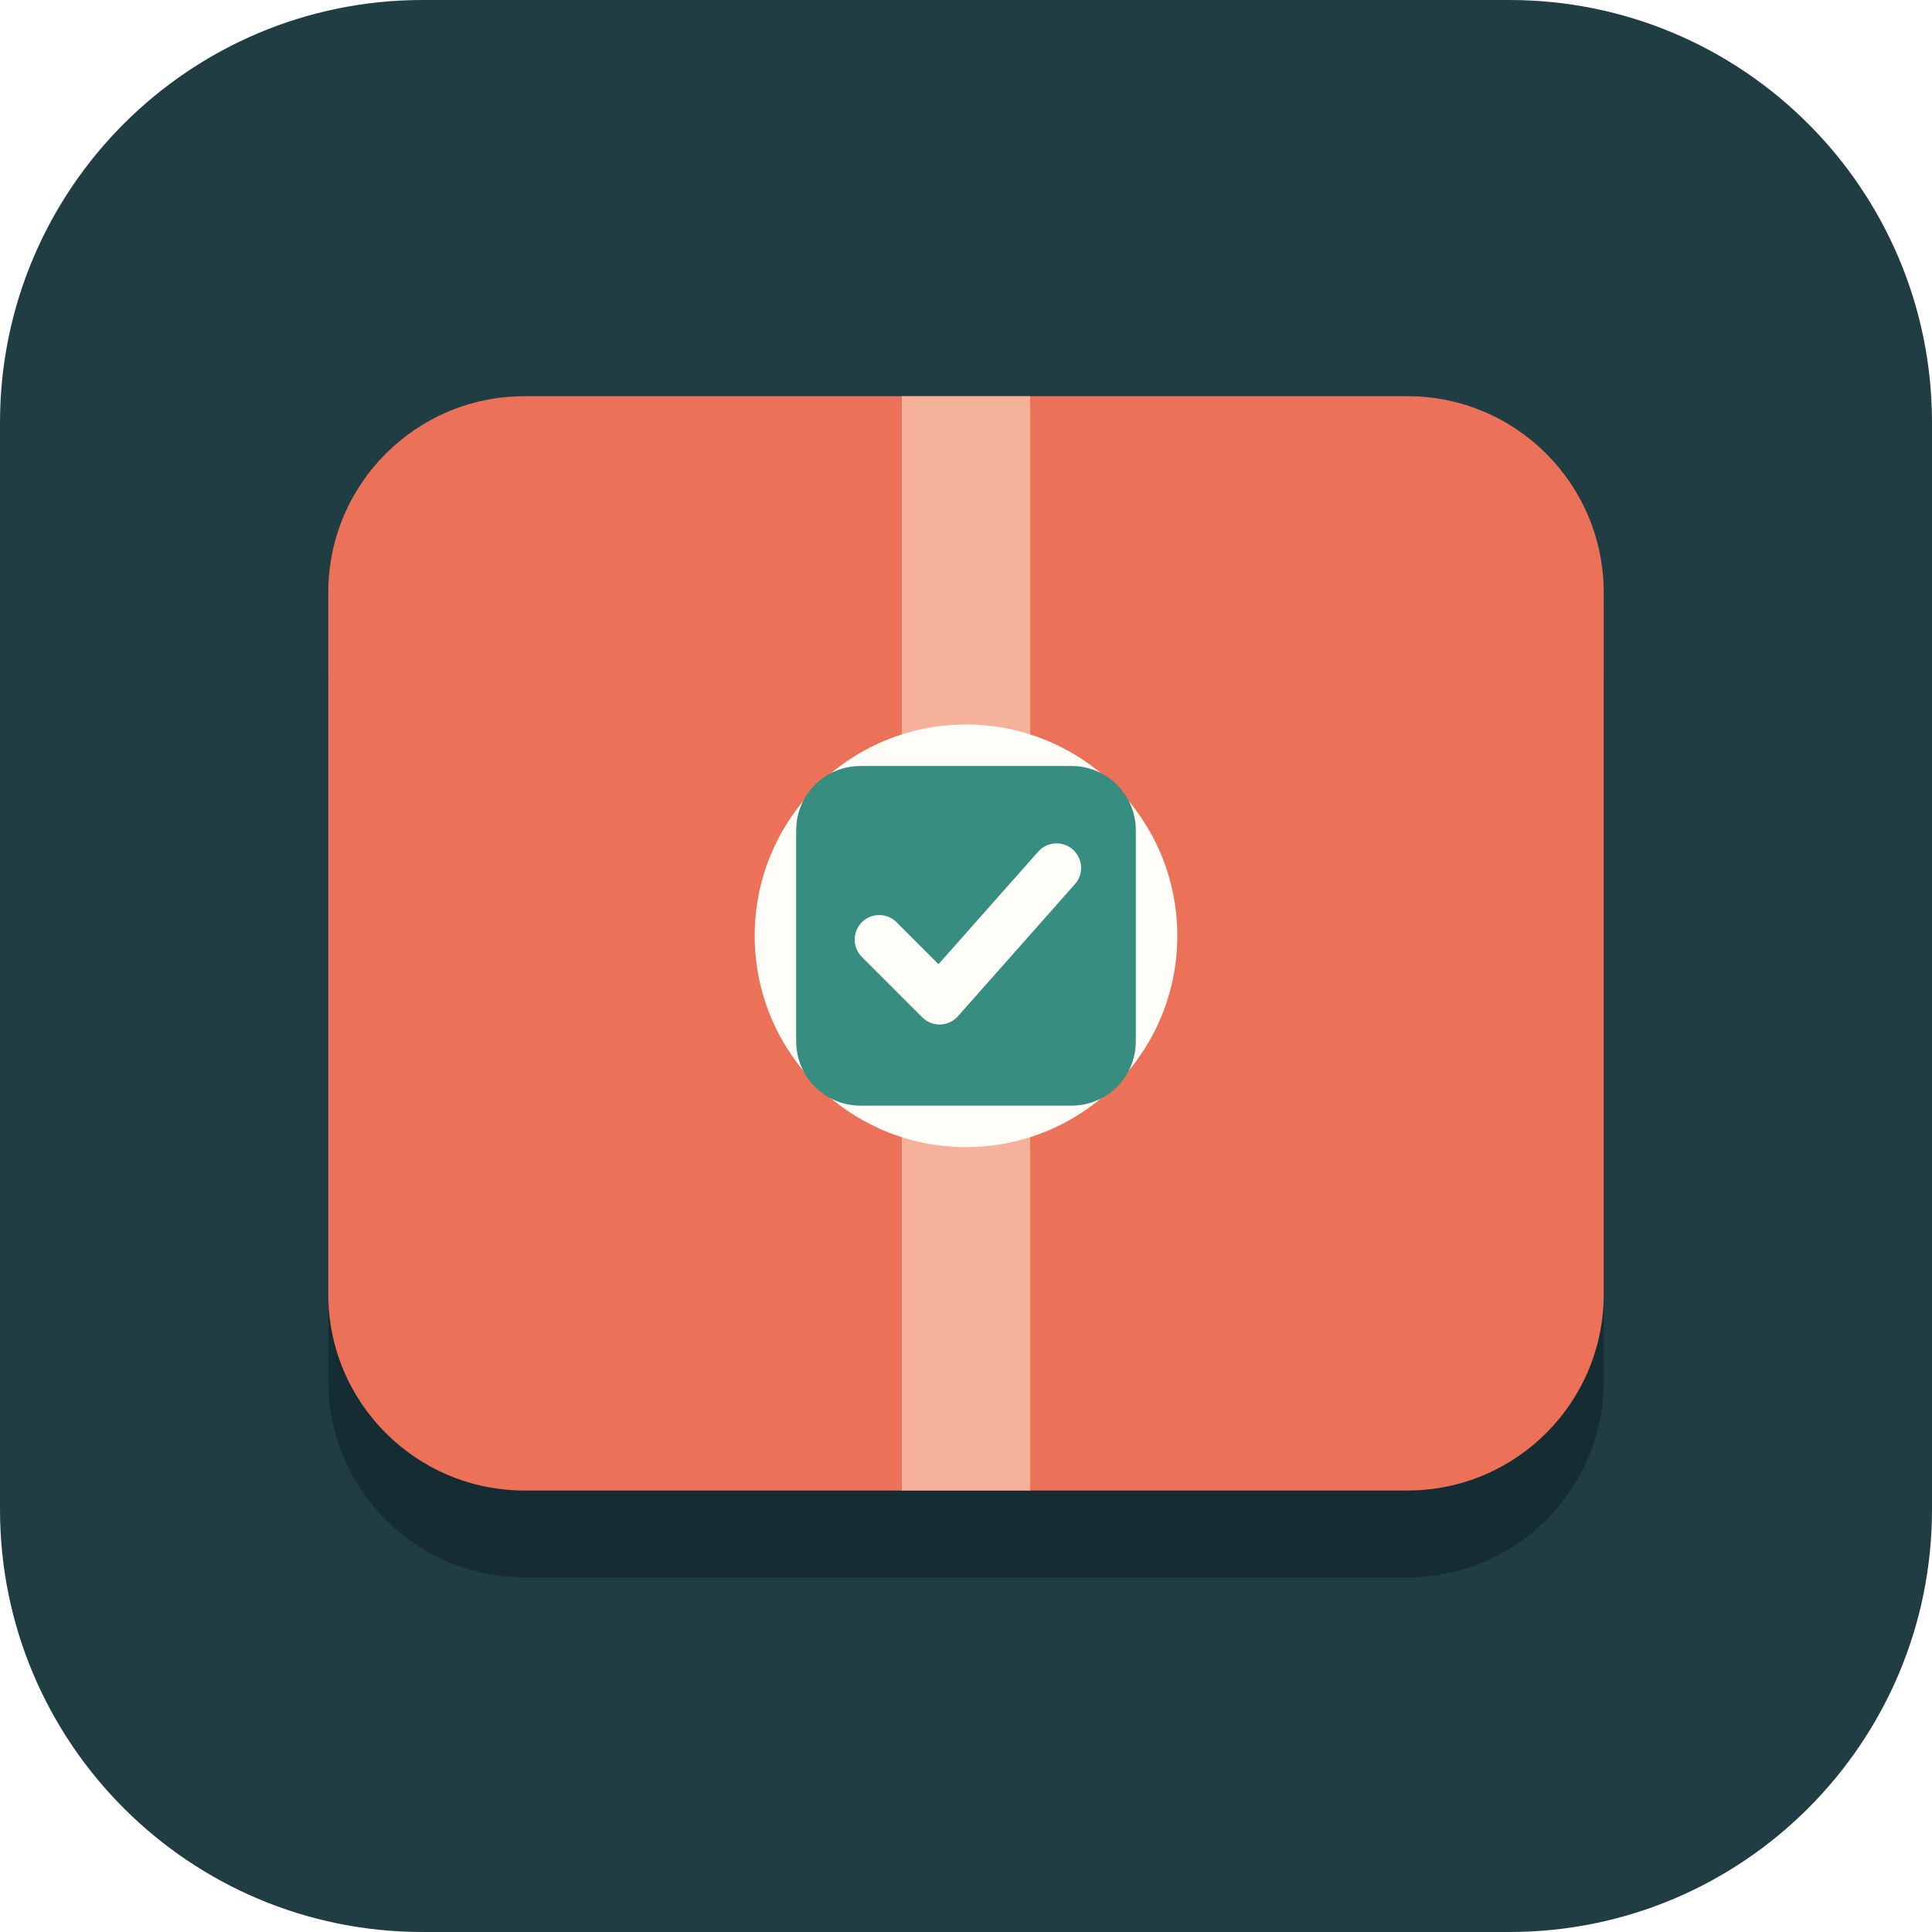
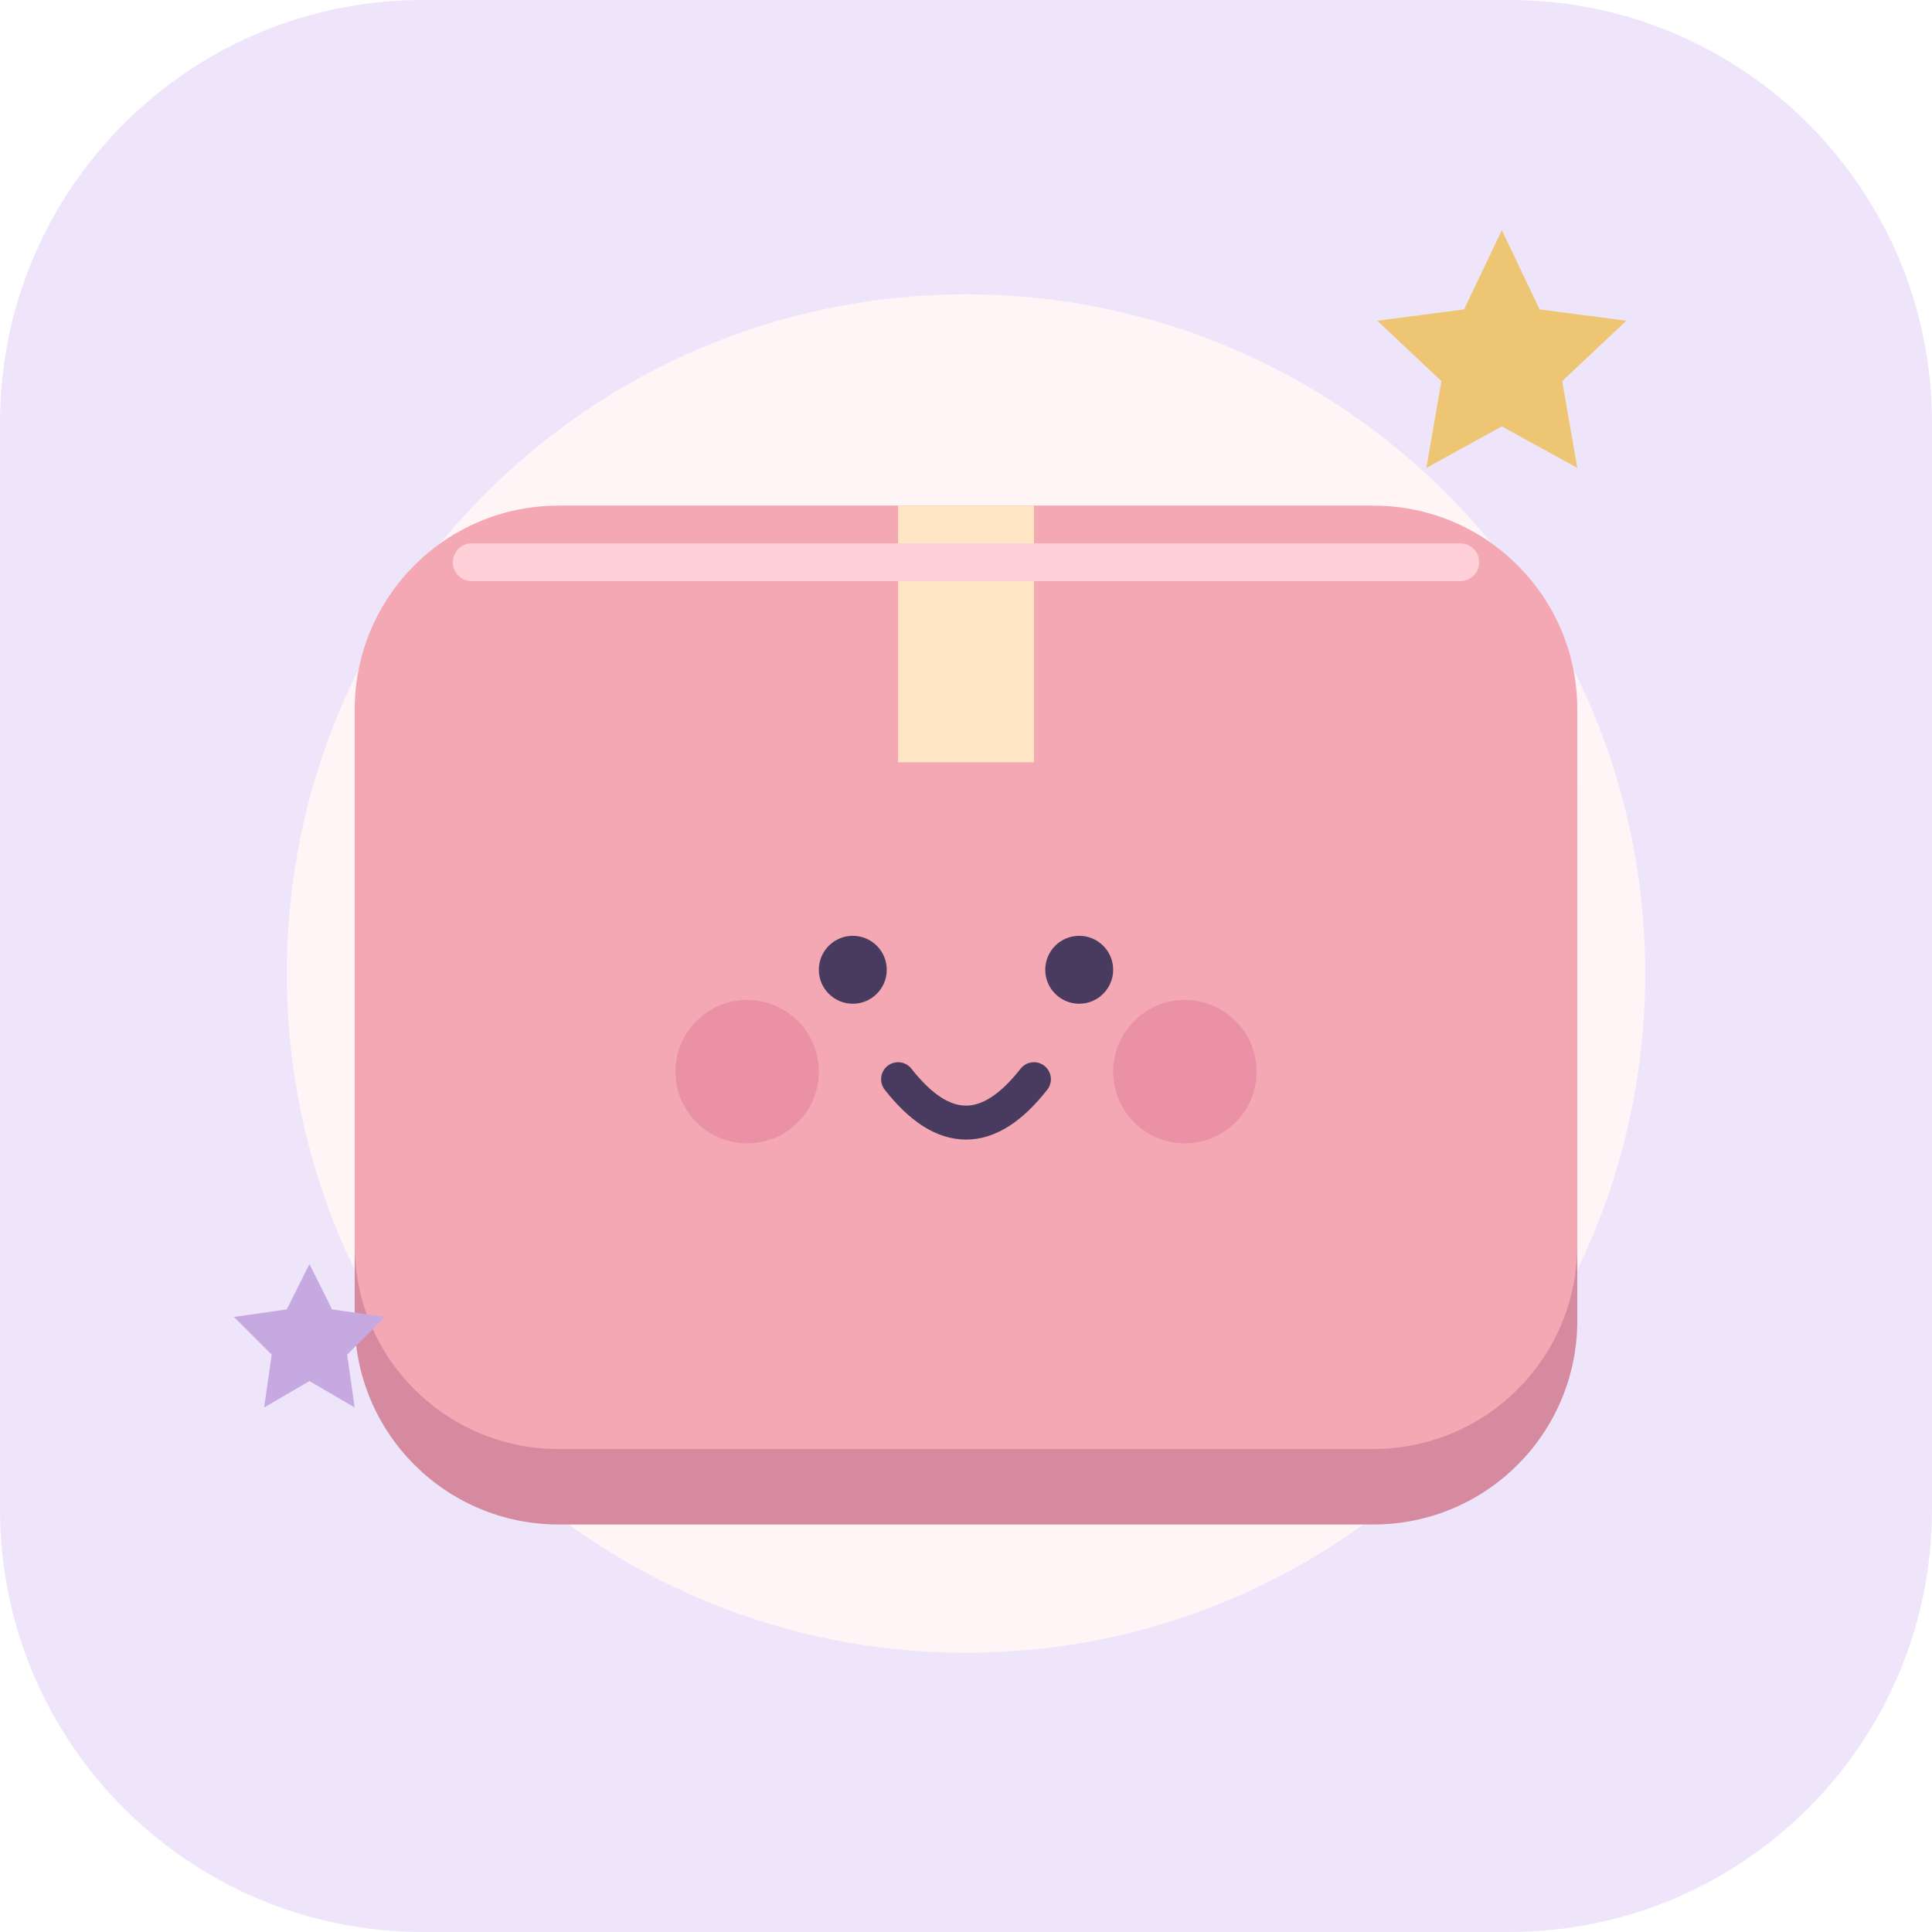
<svg xmlns="http://www.w3.org/2000/svg" width="512" height="512" viewBox="0 0 512 512">
-   <rect width="512" height="512" rx="112" fill="#203d43" />
-   <rect x="87" y="128" width="338" height="290" rx="52" fill="#142c32" />
-   <rect x="87" y="105" width="338" height="290" rx="52" fill="#ec7159" />
-   <path d="M239 105h34v290h-34z" fill="#f6b19b" />
-   <circle cx="256" cy="248" r="56" fill="#fffdf7" />
-   <rect x="211" y="203" width="90" height="90" rx="17" fill="#368d80" />
-   <path d="m233 249 16 16 31-35" fill="none" stroke="#fffdf7" stroke-width="13" stroke-linecap="round" stroke-linejoin="round" />
+   <rect width="512" height="512" rx="112" fill="#eee5fa" />
+   <circle cx="256" cy="258" r="180" fill="#fff5f7" />
+   <rect x="94" y="154" width="324" height="250" rx="54" fill="#d58a9f" />
+   <rect x="94" y="134" width="324" height="250" rx="54" fill="#f4a8b4" />
+   <path d="M238 134h36v68h-36z" fill="#ffe6c4" />
+   <path d="M125 149h262" stroke="#ffd0d8" stroke-width="10" stroke-linecap="round" />
+   <circle cx="198" cy="284" r="19" fill="#e7849c" opacity=".65" />
+   <circle cx="314" cy="284" r="19" fill="#e7849c" opacity=".65" />
+   <circle cx="226" cy="257" r="9" fill="#493b60" />
+   <circle cx="286" cy="257" r="9" fill="#493b60" />
+   <path d="M238 286q18 23 36 0" fill="none" stroke="#493b60" stroke-width="9" stroke-linecap="round" />
+   <path d="m398 61 10 21 23 3-17 16 4 23-20-11-20 11 4-23-17-16 23-3z" fill="#edc573" />
+   <path d="m82 335 6 12 14 2-10 10 2 14-12-7-12 7 2-14-10-10 14-2z" fill="#c7a9e1" />
</svg>
